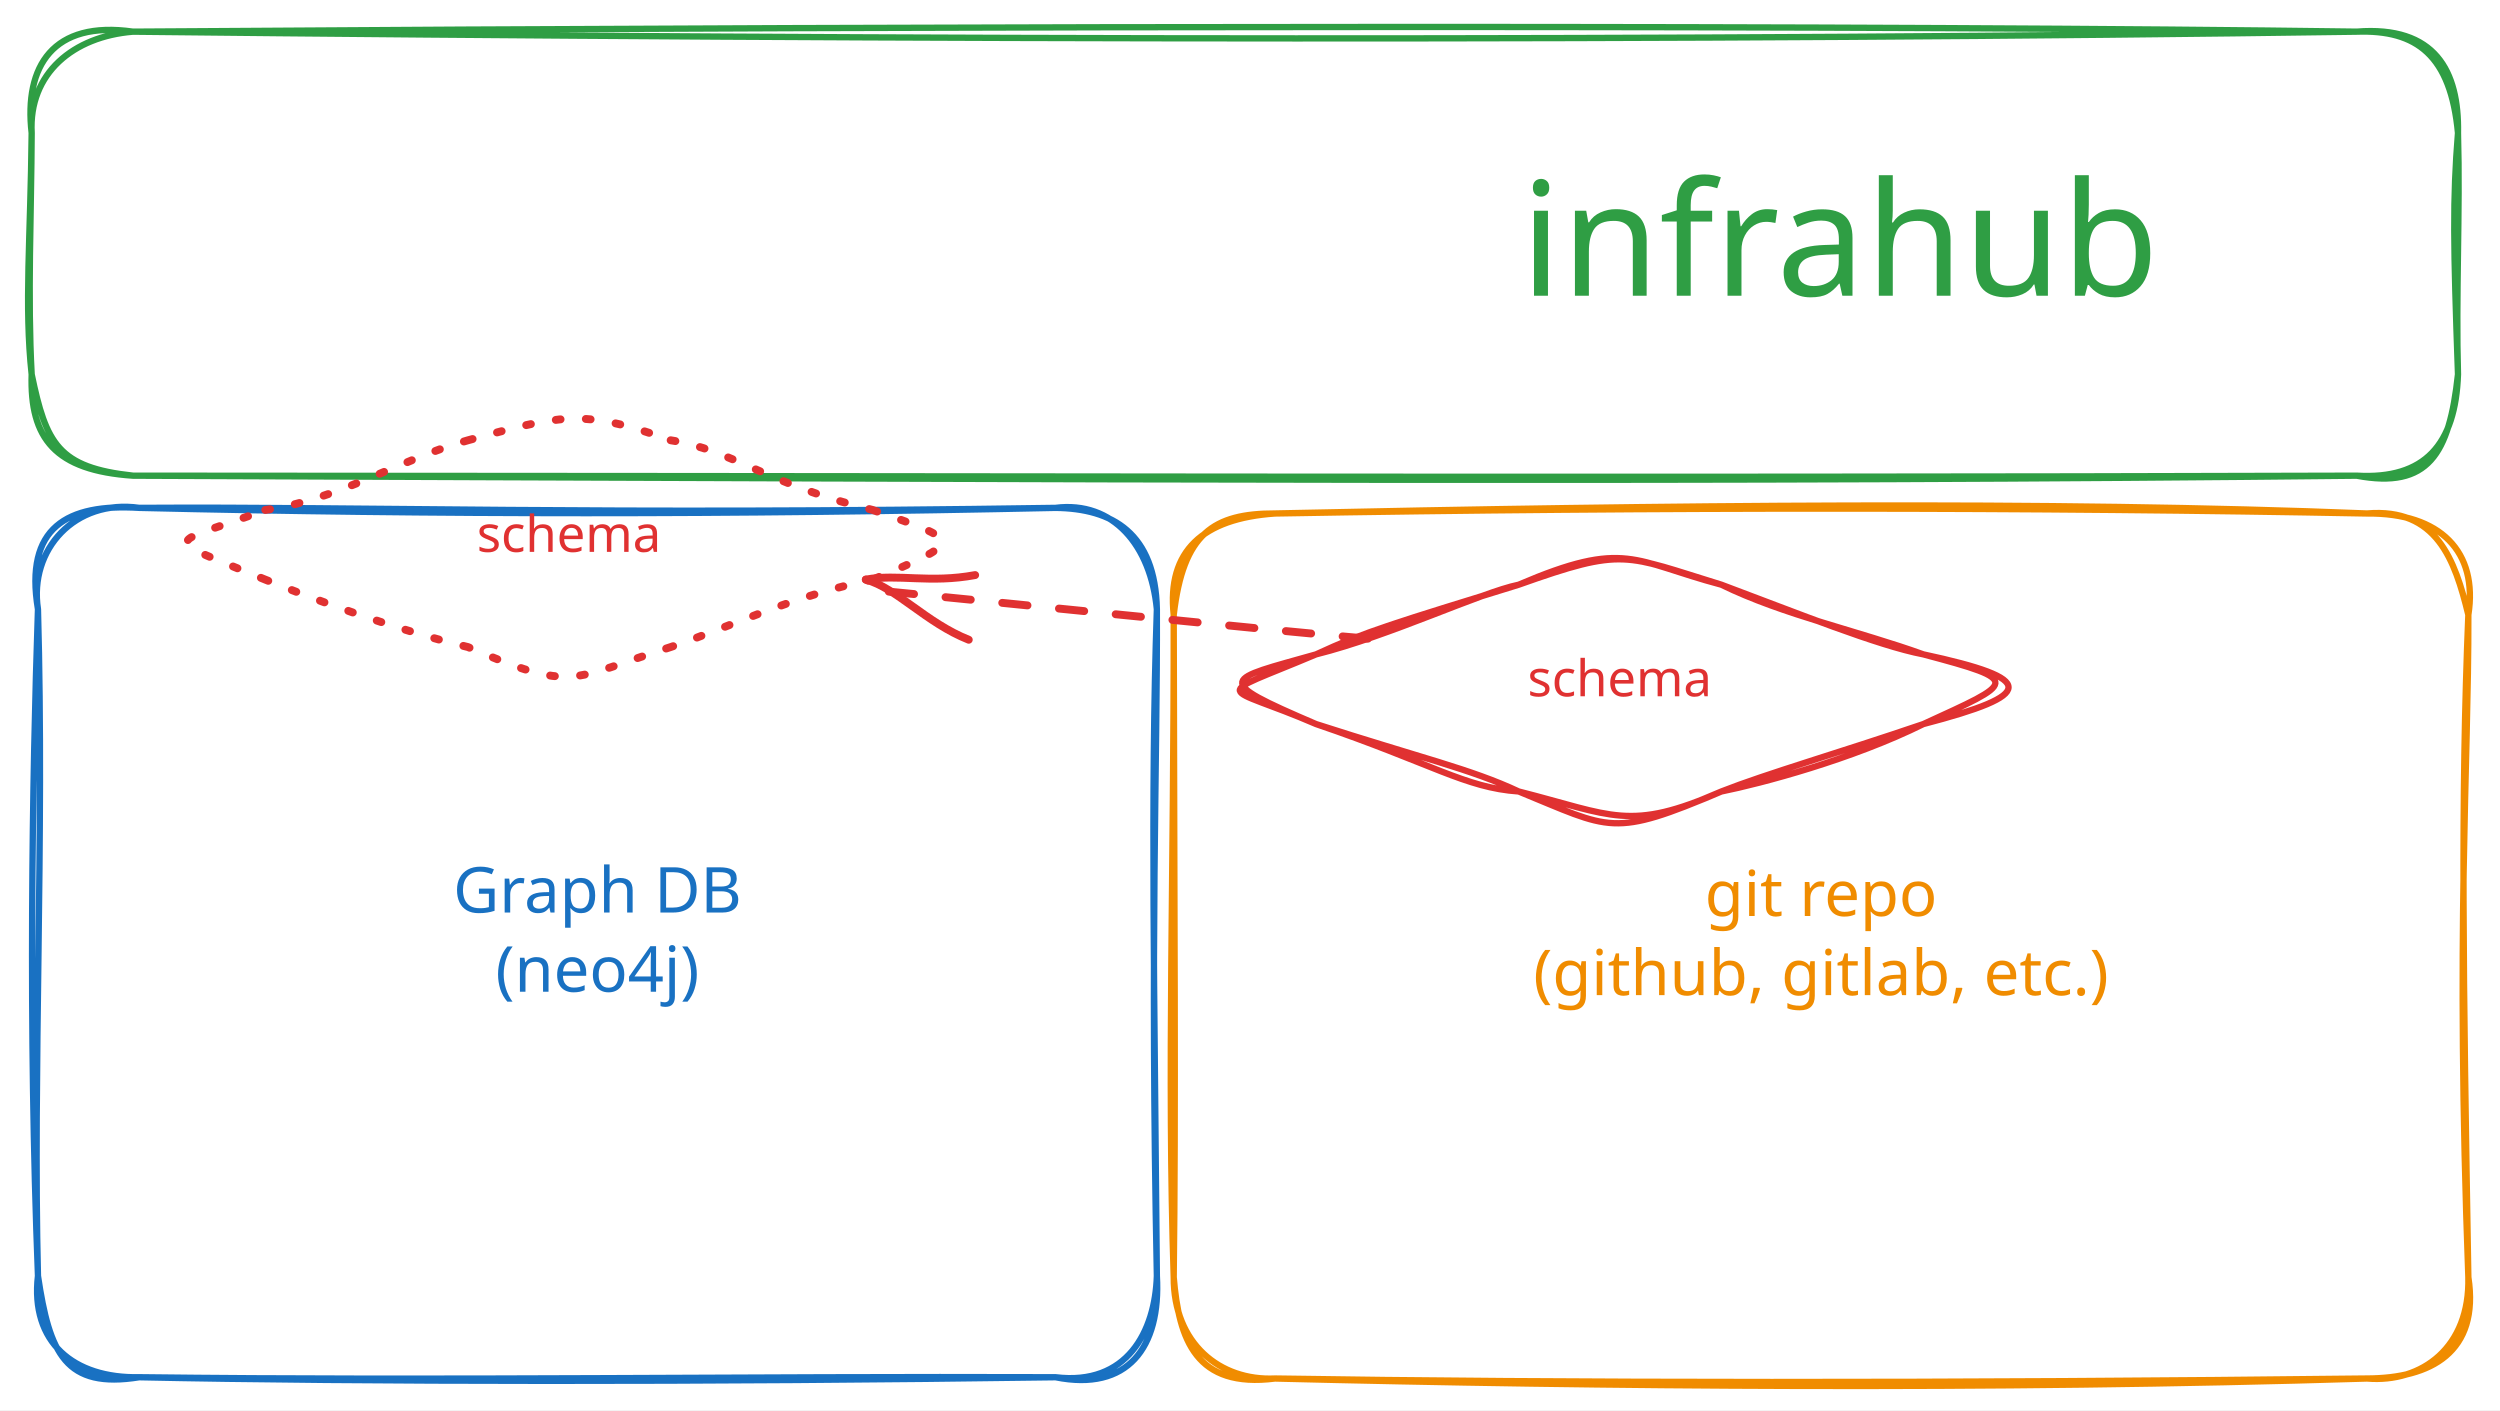
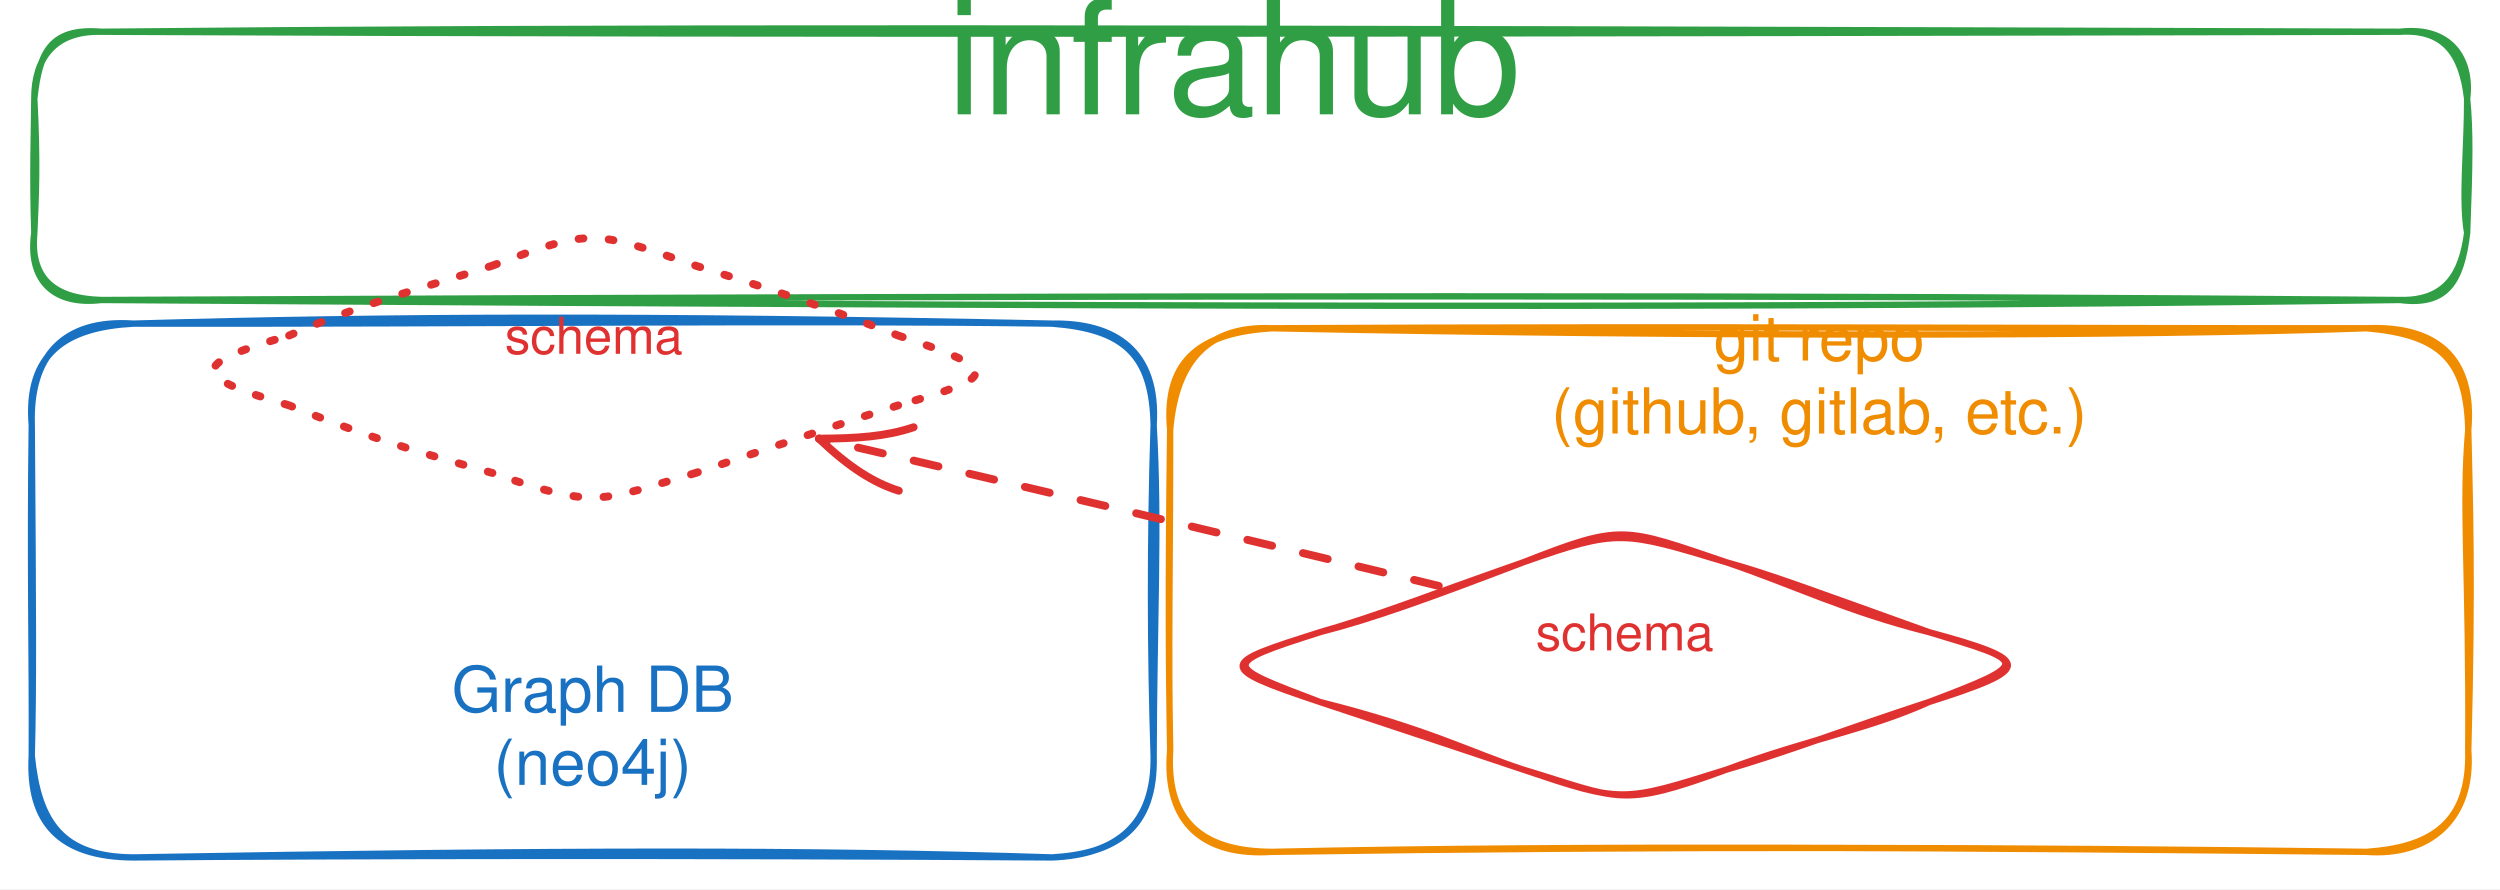
- <svg xmlns="http://www.w3.org/2000/svg" version="1.1" viewBox="0 0 789.395 445.273" width="789.395" height="445.273">
+ <svg xmlns="http://www.w3.org/2000/svg" version="1.1" viewBox="0 0 787.287 280.012" width="787.287" height="280.012">
  
-   eyJ2ZXJzaW9uIjoiMSIsImVuY29kaW5nIjoiYnN0cmluZyIsImNvbXByZXNzZWQiOnRydWUsImVuY29kZWQiOiJ4nM1aWW/bRlx1MDAxMH7Pr1x1MDAxMNSXXHUwMDE2iDd7XHUwMDFmXHUwMDAxilwilpP4iO3ESZMmbVx1MDAxMNDkWqJFkVxmSdmOi/z3zlK2SJ2WZamWXHUwMDFldOyhndn9vplvVvr3SaPRLH6ktvm80bRXvlx1MDAxN4VB5l02n7r2XHUwMDBim+VhXHUwMDEyQ1x1MDAxNy0/50k/88uRnaJI8+fPnvW8rGuLNPJ8iy7CvO9FedFcdTAwMGbCXHUwMDA0+UnvWVjYXv6Hez7yevb3NOlcdTAwMDVFhqpFtmxcdTAwMTBcdTAwMTZJNljLRrZn41wih2//XHUwMDFiPjdcdTAwMWH/ls816zLrXHUwMDE3XtyObDmh7KpcZlSEjLdcdTAwMWUlcWksoZpKzSRcdTAwMTHDXHUwMDExYb5cdTAwMDPrXHUwMDE1NoDuM7DZVj2uqXmF27q99fHoMN7Pf1xcyPZb9fZcZlfLnoVR9L74XHUwMDExlWblXHR4U/XlRZZ07acwKDq3+1ZrnzUrS/rtTmzzfGROknp+WPxwPmA8bFx1MDAxZOzB80bVclx1MDAwNZ80pYhcYkkrJ908zThcdTAwMTJcbjNSa1x1MDAxZljSSlwi2Hqw5JczrH1cXPPu1PO7bTAoXHUwMDBlhmOKzIvz1MvggKpxlzc+cqyR0sItzo178OGQjlxy253C+aRcdTAwMThcIkwqopXA7iErc2x5XGaEXHQhOJGsOkdnRLpcdTAwMTeUkPhabX5cdTAwMDZg2nNT4n5cdTAwMTTVdzBcdTAwMGVudvBcdTAwMTY6XHUwMDE1eNhNy8/KSzf+5Tjo6sBcdTAwMWJcdTAwMDFfYa8q12tIaZ/2949fftj/81vi+Vx1MDAwNbn4/CVcdTAwMGZcdTAwMGabw3E/b95V5vfTwFx1MDAxYlx1MDAwMI8oXCI4lUbCrlVnXHUwMDFlhXF33Lco8btcdTAwMTVWn9RcdTAwMWOZIMmInTV+SKln8UNcdTAwMWIp3LEsTo/pTm80PVxmNYhcdTAwMTJtiNJcXEpl1FxiTVxml1x1MDAwME89wOfaiEJcZkdSXHUwMDE4TbFcdTAwMTBScizpJFFcdTAwMDSeIFx1MDAwNlhrsDC181maXHUwMDE4I1x1MDAxZFx1MDAxM1xmmFx0Ui64wpqJe4C0siqJi/fhtTtcdTAwMTGKR1pfeb0wKk9v2FxcotdcdTAwMDEsLFx1MDAxYZlNk3/iX+Ftp3/6tFx1MDAwMa+RXHUwMDA3r7bw0W/NkVx1MDAxOS+isO0w3vTBXHUwMDEzm43Av1xiIdtcZlx1MDAwN/TCIKjnXHUwMDBmXHUwMDFmzPDC2GZ7i4T9JFx1MDAwYtth7EVcdTAwMWbubSXsl929PWKCasH41Mut63VxlM5l9tz0R1xiYTPzn1x1MDAxNFgqLnm1z3dcdTAwMTH89U4rv+pcdTAwMWP5b3bYXHUwMDFi0vNOd1x1MDAwYn7+drNcdM4lQYLLOn/dRKkp4oxcdMPmXHUwMDEwm55cdTAwMTnL+fLEVtKFXHUwMDBmrqTLv5DcqqNcdTAwMTjymnCMKKaEa86US5NVXHUwMDAwXHUwMDFh8lxcU1xyvcQ8Ulx1MDAwMpxDf4iPtMbeXHUwMDA35qj5SDbczEKyXHUwMDE0gnJImWphIF/yVqxx66DH84hcdTAwMWTtXHUwMDFkvklsnm46kFx1MDAxOVx1MDAxMkxM03JcdTAwMTQpI+dlKGJcdTAwMTTx6fJAZoIhhrHSZJ6UXHUwMDAzSUnIXHUwMDFjKSdcdTAwMDQmWFDGXHUwMDFlXHTIyym5wy0vyL9cdTAwMWO08F6bbFx1MDAxZreuqVx1MDAxMufJ4kpOaUmJwZytiiWzlFx1MDAxY+w7n0VcdTAwMTBcdTAwMDKo0Vx1MDAxY0IhW5gh093eaIZcYkNcdTAwMTDTQijOoPagtXA70HJcdTAwMDJcdTAwMDH6XHUwMDE04/NC/kOZYlx1MDAxNFx1MDAxMo5cdTAwMWaQWrXLLnqSKJNSjlx1MDAxMoK5YGRcdTAwMTUhfjkpt1xmSlx1MDAxZiblXmde2mnsbINIim3Cz9el3e6I9OPabY5Zq1x1MDAxMGtB6PWSOJjGX8Zm31RwoyXgXyxO395WO+yevLw+2k8+7p1GV58sPt1eKX2DpHDLr5K/XHUwMDE4slxm0WOirExxXHUwMDE4I37XfYWFbkaWpy5cdTAwMTVcdTAwMDIpNVx1MDAxNlx1MDAxZoas1VxuUW1wPfneXG40alx1MDAwNCfMiLXcUNB15bVvJ6mKgr347Fi+x1tXQUw+fSe1vPZ0+tdcdTAwMGUm78r04+uXuHv1LTuXu4fvWvLEdkdXuV3fy7Lk8n75knEhdJ1368iXVMpZfFOKg9aRZnG6Td/Mjc6WXHUwMDEyc0RcXMw3WFFcbiXKmKjkiCpD5+vKh1JOgFx0Slx1MDAxOMmZXHUwMDE4q9EqWTmRLaHwUMRcYr1cdTAwMDJcdTAwMTm5fLK8L0SnJUtcIkda5yTL3O/YnremXGZ5R6pcdTAwMTjPkOO2LJRcdTAwMTZcdFuOo2QmR42gWCmhXHUwMDE3v7xcYlrZ+cet75+9g91Lpa7Zu1x1MDAwZdnvbjZHXHKTiDGGXHJcdTAwMTRgoOBV5aybr6hEXHUwMDA2iipXlq3vXHUwMDEyg1x1MDAxOFxuh6qw5JpcdTAwMTh3YzKl9pNcdTAwMTRJTFx1MDAwNXP5cfolXHUwMDA2xlxcSq3No11WXHUwMDFhiFx1MDAxYUpcdTAwMDNrXHUwMDFmSFqBUVlb3FbCemTQXHUwMDFjXHUwMDBlhzH41umfLsviXCJJZ1F4xIVxvk6uu5iQ5UtcdTAwMGJZjsdbb0lcdTAwMGI1hoJkQ1x1MDAxN0+sXHUwMDA3Yutz67N3fPbm+sPRda/ovvprZ3ezSVx1MDAwYlx1MDAwMlx1MDAxNmFDxq5kyqTKJZSgev6l46PJWDeHME5XQNH/Ucb+dbLbPdk9j9snefru+F3SXHUwMDE1X16cPL6MdZejXHUwMDAyXHUwMDAyjqyzbi0yVqlZbCNcdTAwMDKElYGQZ1x1MDAxNqbb9N3caLpBbkTaUK6lmKZjlUFa4zVzbilcdTAwMWRLpPt1nHP5aELWgdRcdTAwMTWu91x1MDAwMelcdTAwMDZcdTAwMGLZO3LF/yFkXHUwMDA3UWJcdTAwMWFN2cxfL4g0oPOcNlmYpvPj1kpud7y8s9rbXHUwMDFkrVx1MDAxOYJqU1x1MDAxOWJcZkQmXFxcdKdcdTAwMDFPXHQyQFSjXHUwMDE1k5rUZP2quUqERswwKFx1MDAxZSRcdTAwMTaUaj3lipYwRI1cdTAwMDLBSoxkhNDa/zBur2y54Fx1MDAxYcY8VrJcXEttmlx1MDAxN15WbIdxXHUwMDEwxu1Rw27+hbVcYs/KIOD3nZVcdTAwMThIRFx0KCFS7rY2pjao7aXO5lx0V21cdTAwMWPcbcL8mnXEXHUwMDA0XCKoloxpTZiU7j9fXHUwMDEzNlBkJNQnXHUwMDFjXHUwMDA0m6FgJ1dcdTAwMTNGRV5etJJeL3R3nm+TMC7Gt7Tcu1x1MDAxN47+XHUwMDFk602cNzhV71x1MDAxYo9cdTAwMTOp+8ZRXHUwMDExVL1rVEQqP1xm3399OnX01myEXHUwMDBmuifAXX3jk/qr0zjlXHUwMDFhTS9N31x1MDAxN4Cy4YlcdTAwMDDaw+Am+leONi9Ce7k9ycdfzsqHU0/llrpcdTAwMDBlS+j/fPLzPyhrXHUwMDBiXCIifQ==
+   eyJ2ZXJzaW9uIjoiMSIsImVuY29kaW5nIjoiYnN0cmluZyIsImNvbXByZXNzZWQiOnRydWUsImVuY29kZWQiOiJ4nNVaaW/bRlx1MDAxMP2eXyEoX1ogZvY+XHUwMDAyXHUwMDE0RSyn8Vx1MDAxMduJkyZN2lwioMm1RItXSMpXkf/eWdpcdTAwMTYpUrJlVXJUWdCxu+TO7syb92atf550Ot3iMjXdXHUwMDE3na658Nww8DP3vPvMtp+ZLFx1MDAwZpJcdTAwMTi6SPk9T0aZV45cdTAwMWNcdTAwMTRFmr94/jxys6Ep0tD1jHNcdTAwMTbkIzfMi5FcdTAwMWYkjpdEz4PCRPmv9vXAjcwvaVx1MDAxMvlF5lSTbFx1MDAxOD8okux6Llx1MDAxM5rIxEVcdTAwMGV3/1x1MDAxM753Ov+UrzXrMuNcdTAwMTVu3Fx1MDAwZk15QdlVM5Bj2Ww+SOLSWkxcdTAwMDVDTFxiTcYjgnxcdTAwMGImLIxcdTAwMGbdJ2C0qXpsU/ec9WKFentcdTAwMTHLQ3qws/8mMXlazXtcdTAwMTKE4fviMiztylx1MDAxM1hO1ZdcdTAwMTdZMjSfXHUwMDAyv1x1MDAxONxuXFytfdZVWTLqXHUwMDBmYpPb9eNxa5K6XlBcXNo2hMat15vwolO1XFzANyawQ7XkXHUwMDA0a0lcdTAwMDRcdTAwMTeEj7vtXHKkwo7S8CdcdTAwMTSG7Vx1MDAxME3DeklcYq5cdTAwMDDDnsL12COVaceuN+yDfbE/XHUwMDFlU2RunKduXHUwMDA2XHUwMDBlq8ad3yyZcupQhGBCwrR9sPGQgVx0+oPCLkcoXHUwMDA3aUFcdTAwMTTRXHUwMDFjbGLVkNyUTpFMw1MrNe6wJqQ7flx1MDAxOSB/V57IILR27Fx1MDAxNfEoXGbr21x1MDAxOfs323lcdTAwMWJIVSjRm5bv1Vx1MDAxYe34V81cdTAwMTCsh+FEKFx1MDAxNuaiWngtbPY3XFw//7LXQzt9vHnYu1wikp8m3fG47zefKvNHqe9eRyGWmGvOwYOktlx1MDAxYmFcdTAwMTBcdTAwMGaba1x1MDAwYlx1MDAxM29YXHUwMDA17pPaQlqQmbCzjlx1MDAxNqXxLLRwcFx1MDAwYqFcdTAwMTKLucEyfdWPXHUwMDA0XHUwMDE2slx1MDAxMFi4plx1MDAwZVdcdTAwMWONwTKBXHUwMDE1iEhHa06Ellx1MDAxMjyCxMqwomBcIsItVHhcdTAwMWIkTDRRQTBGjFOM9X+HxURHK/6XXHUwMDE5opVVSVxcvFx1MDAwZq6sO1ximmj9zY2C8HLCnWXswv69ztx00Nna/Cv+KTZcdDv9uTsx5GVcdTAwMTj0bUh3PTDdZFx1MDAxM9FeXHUwMDA0QDXjXHUwMDAxx0lRJFE1wIN53SA22c48KT/Jgn5cdTAwMTC74Yf7zYJcdTAwMWQx2+NM52BeXHUwMDBij9zYXutcXHwncu8kO1xcXHUwMDBm8CbZSYWYpFxczk92XHUwMDE3qK/6XHUwMDFiXHUwMDFmXHUwMDBm9uPd/PJM9N/KtydovclOYVxybKaJxvCClWxyXHUwMDFkMFx1MDAxMOeIYY4sfGdz3Vx0Ulx1MDAxZUKL45ch5UjFMWSQO7iOga2IXHUwMDAw2UnMgOtoXHUwMDBi1tZjXGbxWs79P7Bd/3i0e/jqw+7vX1x1MDAxM9cr8NnnL3mw/yC2Y5gyIevAWVx1MDAwNdtBXHUwMDE0iJlw0eBcdTAwMTeE6Vx1MDAwM+AyfdlrTXeaaocwqVx0g+Qg2nBRj1x1MDAwNFx1MDAxNyyRg5RUdpK5XGJcdTAwMGZcdTAwMGKpNeLw/IGEx1xiXHUwMDA2KfBohNdcdTAwMGaKTmbSXHUwMDA0mFx1MDAwNT5cdTAwMGVGx8868Fx1MDAxZbrwblxuz1mY/4oknUl+91BAk/zmN3H1XFzIXHUwMDE0bzbfgpsgXCJcdTAwMTlVtIaP+8D9equXX1xmXHUwMDBlvDdb9Fxyjtzj7YKdvl1vLmSCOFx1MDAwNFGKXHUwMDE0RryNbqG0o6HOkqBcdTAwMWHxnYVcdTAwMWY50YaxxdEthXAgocuy+ERcYlU8N0a4Ylx1MDAwZZNEXHUwMDBizK5Vb7XiXHUwMDFiwHNcdTAwMDWZiKpaqf64THin7sWsRlx1MDAxM/+RrPzAjZLYn1x1MDAxNtKyJu9b6lx1MDAwZVxcyeFv7oCONvrB8OjV1cFu8nHnOLz4ZNDx5lJcdTAwMDPaXHUwMDA3XW2WXHUwMDFh0Vx1MDAxYyOH2TCgN+dcYlxyvuLEXHUwMDExXGZJJpFEtN7bjGhcdTAwMDPdXHUwMDE0L1x1MDAxZdGEc0dK0GZUTqErJVx1MDAxZNKgsvHpXHUwMDA1JVx1MDAxMDGrOb0gq9JzX49SXHUwMDE5+jvxyaF4jzYu/Fx1MDAxOH/6hmt67tn0215fvC3Sj69foeHF1+xUbO+/64kjM5yc5XZ+N8uS84fpRMQhq6xcXCdiNPNUXHUwMDA0I0hMXGLylppcdTAwMWJ507dzrXWiXHUwMDAw4FGlIHczpVxiXHUwMDAwr6FcdTAwMTMh4Fx1MDAwNUVWXHLxleKOXHUwMDBiXHUwMDA3kVx1MDAxOajDymmdXHUwMDE2csYgaVx1MDAwMnf8SJX40Fx1MDAxOJ2mXHUwMDEya1x1MDAxNeA9KjH3XHUwMDA2JnJcdTAwMTfVglHg+3U91ZCD95BGU1x1MDAwZTZtmUv0Yb5cdTAwMTBIRc3JzZNLXHUwMDAxjFx1MDAwMcE5P0T9Xnb6cePbZ3dv+1xcyiv6boB3h+ut9iTTXHUwMDBl01IwRrHQVFZ3KSGKqIMkxKLSoKNYrWpZttjDXG45WoI1lCiB4aWNVC5cdTAwMWSuXHUwMDE5pVx1MDAxY8y0pyNVoX9b3UFcdTAwMWFh9lxcpFrijzjOfKCsm4ZbbutaYsXI9TGQmlx1MDAxOHRcdTAwMDeMg1x1MDAxONZcdTAwMDZcdTAwMDXUXG6KuoklNCHbnne+Sk0sKmp5XHKWTW5cdTAwMDXcKiE4qfL6fcDd41x1MDAxYp97n93DkzdXXHUwMDFmXHUwMDBlrqJi+NtcdTAwMWZb2+tcclxc0Fx1MDAwZlx1MDAwZdIg4FtcdTAwMTWaYkB3XFxZmKyflIVJobBcdTAwMDT3LFx1MDAwMaOPqGX/ONpcdTAwMWVcdTAwMWVtn8b9ozx9d/guXHUwMDE58i8vj9ZCyy63jJxFk7pWXCI24CZcdKRkptX8h1wi0zdzrZWstmgjjJUnXHUwMDFlXHK4XHUwMDAxc1x0hVaMt4dKWCzs/1x1MDAxMVx1MDAxOFx1MDAxMz9Swy6FXHUwMDBi10TD3kNcdTAwMTGPoWGvk8NcdTAwMTR0YlwiZ/5ahVwiTpRk86Pz7my1lFx1MDAxM1x1MDAxZTdcdTAwMWYs94RHI+ZQJjDRjFNV/7FBiVBcdTAwMDHgxVx1MDAwNEQsgVxcxejqUIq1cGBcdTAwMWU7iZRYysqO6p9cdTAwMTKWN4FcdTAwMDRt2Ys0q5+fXiNXYVx0d1x1MDAxMMtcdTAwMTCxXHUwMDBiXHUwMDEx5Epq0rxws2IziP0g7k9cdTAwMWF280OteUBWZlx1MDAwMG9krURcdTAwMGXhXHUwMDA0g/rBXGJ2XHUwMDE5PKtrg/puam1uLdXE/v0m3F2rTpiAXHUwMDAxWYKC2MRUQOwp0rKBOFogxFx1MDAxOIg0TcBOJltGhW5e9JIoXG7sqefbJIiL5paWe/fSYn9g3Ja/YVH1vmaSSO1cdTAwMWQnhU/1qVPBqPwy/vz3s6mjN2bGd9nbXG7t6n5P6u9W1ZQzdN00fV9AjI39XHUwMDAxsVx1MDAxZfg3ib9aZvcsMOebbSw+PSlcdTAwMWZWL5VcdTAwMWJqk5MpXHUwMDAz//uT7/9cdTAwMDIgPVx1MDAxMVx1MDAxZSJ9
  <defs>
    <style class="style-fonts">
      @font-face {
        font-family: "Virgil";
        src: url("https://file%2B.vscode-resource.vscode-cdn.net/Users/pete/.vscode/extensions/pomdtr.excalidraw-editor-3.7.4/public//dist/excalidraw-assets/Virgil.woff2");
      }
      @font-face {
        font-family: "Cascadia";
        src: url("https://file%2B.vscode-resource.vscode-cdn.net/Users/pete/.vscode/extensions/pomdtr.excalidraw-editor-3.7.4/public//dist/excalidraw-assets/Cascadia.woff2");
      }
      @font-face {
        font-family: "Assistant";
        src: url("https://file%2B.vscode-resource.vscode-cdn.net/Users/pete/.vscode/extensions/pomdtr.excalidraw-editor-3.7.4/public//dist/excalidraw-assets/Assistant-Regular.woff2");
      }
    </style>
  </defs>
-   <rect x="0" y="0" width="789.395" height="445.273" fill="#ffffff" />
-   <g stroke-linecap="round" transform="translate(370.6094 162.1367) rotate(0 204.3926 136.5684)">
-     <path d="M32 0 C154.76 -2.69, 277.43 -3.99, 376.79 0 M32 0 C152.53 -2.15, 273.9 -1.96, 376.79 0 M376.79 0 C400.05 -0.26, 411.91 12.17, 408.79 32 M376.79 0 C398.74 -1.83, 404.52 14.44, 408.79 32 M408.79 32 C408.89 80.55, 404.71 130.61, 408.79 241.14 M408.79 32 C406.4 90.24, 407.13 145.4, 408.79 241.14 M408.79 241.14 C409.38 263.34, 394.15 274.58, 376.79 273.14 M408.79 241.14 C412.42 264.88, 396.91 273.11, 376.79 273.14 M376.79 273.14 C256.44 276.83, 134.99 275.68, 32 273.14 M376.79 273.14 C247.78 274.66, 119.48 274.56, 32 273.14 M32 273.14 C14.62 273.99, -0.06 262.13, 0 241.14 M32 273.14 C7.05 276.3, 1.63 261.02, 0 241.14 M0 241.14 C0.67 187.3, 0.17 128.71, 0 32 M0 241.14 C-2.12 176.09, 0.08 114.27, 0 32 M0 32 C-2.16 11.86, 9.09 1.57, 32 0 M0 32 C2.98 6.19, 12.6 -0.01, 32 0" stroke="#f08c00" stroke-width="2" fill="none" />
+   <rect x="0" y="0" width="787.287" height="280.012" fill="#ffffff" />
+   <g stroke-linecap="round" transform="translate(10 101.916) rotate(0 176.6504 84.04814)">
+     <path d="M32 0 C139.24 0.15, 244.36 -1.1, 321.3 0 M32 0 C111.96 -2.28, 192.49 -2.66, 321.3 0 M321.3 0 C344.18 1.77, 352.87 9.91, 353.3 32 M321.3 0 C341 -0.32, 354.8 8.41, 353.3 32 M353.3 32 C352.12 68.81, 352.25 103.84, 353.3 136.1 M353.3 32 C355.13 63.55, 353.38 95.18, 353.3 136.1 M353.3 136.1 C353.88 159.31, 341.2 166.92, 321.3 168.1 M353.3 136.1 C353.7 157.77, 341.64 167.3, 321.3 168.1 M321.3 168.1 C245.43 165.65, 166.66 165.74, 32 168.1 M321.3 168.1 C210.42 167.36, 98.71 167.55, 32 168.1 M32 168.1 C8.69 167.97, -1.13 157.08, 0 136.1 M32 168.1 C9.32 167.97, 2.09 156.84, 0 136.1 M0 136.1 C0.18 107.14, -0.59 76.21, 0 32 M0 136.1 C0.57 114.08, 0.42 92.46, 0 32 M0 32 C-1.84 9.38, 10.61 1.17, 32 0 M0 32 C-0.71 10.26, 9.95 -1.51, 32 0" stroke="#1971c2" stroke-width="2" fill="none" />
  </g>
-   <g transform="translate(477.672 273.7051) rotate(0 97.32991 25)">
-     <text x="97.33" y="0" font-family="Virgil, Segoe UI Emoji" font-size="20px" fill="#f08c00" text-anchor="middle" style="white-space: pre;" direction="ltr" dominant-baseline="text-before-edge">git repo</text>
-     <text x="97.33" y="25" font-family="Virgil, Segoe UI Emoji" font-size="20px" fill="#f08c00" text-anchor="middle" style="white-space: pre;" direction="ltr" dominant-baseline="text-before-edge">(github, gitlab, etc.)</text>
+   <g transform="translate(142.1875 219.0123) rotate(0 44.46289 23)">
+     <text x="44.463" y="0" font-family="Helvetica, Segoe UI Emoji" font-size="20px" fill="#1971c2" text-anchor="middle" style="white-space: pre;" direction="ltr" dominant-baseline="text-before-edge">Graph DB</text>
+     <text x="44.463" y="23" font-family="Helvetica, Segoe UI Emoji" font-size="20px" fill="#1971c2" text-anchor="middle" style="white-space: pre;" direction="ltr" dominant-baseline="text-before-edge">(neo4j)</text>
  </g>
-   <g stroke-linecap="round" transform="translate(10 10) rotate(0 383.0674 70.10107)">
-     <path d="M32 0 C281.13 2.71, 527.98 2.96, 734.13 0 M32 0 C311.75 -1.97, 590.57 -2, 734.13 0 M734.13 0 C753.11 -0.69, 763.86 7.46, 766.13 32 M734.13 0 C758.9 -1.98, 766.51 12.39, 766.13 32 M766.13 32 C764.43 53.09, 764.7 67.37, 766.13 108.2 M766.13 32 C766.82 56.81, 765.41 83.86, 766.13 108.2 M766.13 108.2 C765.36 130.36, 755.69 141.5, 734.13 140.2 M766.13 108.2 C763.4 133.58, 756.67 144.44, 734.13 140.2 M734.13 140.2 C496.67 140.97, 261.71 140.25, 32 140.2 M734.13 140.2 C539.88 142.33, 344.98 141.51, 32 140.2 M32 140.2 C7.4 138.53, -0.63 128.52, 0 108.2 M32 140.2 C8.4 137.66, 4.54 130.12, 0 108.2 M0 108.2 C-2.36 86.5, -0.33 65.08, 0 32 M0 108.2 C-1.34 83.73, -0.11 57.7, 0 32 M0 32 C-1.03 13.08, 13.25 1.5, 32 0 M0 32 C-2.43 10.84, 6.76 -3.62, 32 0" stroke="#2f9e44" stroke-width="2" fill="none" />
+   <g stroke-linecap="round" transform="translate(368.5018 103.3721) rotate(0 204.3926 82.44511)">
+     <path d="M32 0 C168.76 2.75, 305.92 2.54, 376.79 0 M32 0 C163.68 -0.66, 295.17 0.09, 376.79 0 M376.79 0 C398.36 -0.85, 410.76 8.81, 408.79 32 M376.79 0 C399.89 2.03, 408.29 9.8, 408.79 32 M408.79 32 C406.68 56, 409.14 77.39, 408.79 132.89 M408.79 32 C409.27 55.04, 410.22 78.11, 408.79 132.89 M408.79 132.89 C410.43 154.86, 396.26 166.33, 376.79 164.89 M408.79 132.89 C409.45 156.39, 396.47 163.53, 376.79 164.89 M376.79 164.89 C266.88 163.45, 157.59 163.03, 32 164.89 M376.79 164.89 C253.3 163.65, 130.14 162.72, 32 164.89 M32 164.89 C10.78 166.27, -1.96 156.09, 0 132.89 M32 164.89 C8.39 164.75, -1.3 153.82, 0 132.89 M0 132.89 C-0.45 108.24, -0.66 82.7, 0 32 M0 132.89 C-0.65 102.66, 0.01 73.9, 0 32 M0 32 C1.87 9.86, 12.23 -0.81, 32 0 M0 32 C-2.11 9.19, 10.6 1.34, 32 0" stroke="#f08c00" stroke-width="2" fill="none" />
  </g>
-   <g stroke-linecap="round" transform="translate(11.98828 160.3633) rotate(0 176.6504 137.2559)">
-     <path d="M32 0 C104.16 -0.45, 174.74 2.22, 321.3 0 M32 0 C125.56 2.21, 217.96 2.23, 321.3 0 M321.3 0 C339.49 -2.29, 351.37 11.81, 353.3 32 M321.3 0 C339.37 0.19, 352.8 8.01, 353.3 32 M353.3 32 C351.29 92.01, 352.54 150.67, 353.3 242.51 M353.3 32 C353.48 82.31, 351.13 133.92, 353.3 242.51 M353.3 242.51 C352.76 260.14, 343.84 277.3, 321.3 274.51 M353.3 242.51 C354.62 265.29, 343.97 279.08, 321.3 274.51 M321.3 274.51 C223.64 274.16, 128.44 275.69, 32 274.51 M321.3 274.51 C210.67 276.08, 100.93 275.98, 32 274.51 M32 274.51 C8.65 278.26, 3.65 267.08, 0 242.51 M32 274.51 C11.19 274.95, -2.43 263.46, 0 242.51 M0 242.51 C-1.61 177.17, 2.04 105.86, 0 32 M0 242.51 C-3.09 163.19, -1.8 85.72, 0 32 M0 32 C-2.91 13.1, 11.76 -2.89, 32 0 M0 32 C-4.32 6.11, 9.17 -1.4, 32 0" stroke="#1971c2" stroke-width="2" fill="none" />
+   <g transform="translate(487.8504 108.3721) rotate(0 85.04395 23)">
+     <text x="85.044" y="0" font-family="Helvetica, Segoe UI Emoji" font-size="20px" fill="#f08c00" text-anchor="middle" style="white-space: pre;" direction="ltr" dominant-baseline="text-before-edge">git repo</text>
+     <text x="85.044" y="23" font-family="Helvetica, Segoe UI Emoji" font-size="20px" fill="#f08c00" text-anchor="middle" style="white-space: pre;" direction="ltr" dominant-baseline="text-before-edge">(github, gitlab, etc.)</text>
  </g>
-   <g transform="translate(139.8387 272.6191) rotate(0 48.79997 25)">
-     <text x="48.8" y="0" font-family="Virgil, Segoe UI Emoji" font-size="20px" fill="#1971c2" text-anchor="middle" style="white-space: pre;" direction="ltr" dominant-baseline="text-before-edge">Graph DB</text>
-     <text x="48.8" y="25" font-family="Virgil, Segoe UI Emoji" font-size="20px" fill="#1971c2" text-anchor="middle" style="white-space: pre;" direction="ltr" dominant-baseline="text-before-edge">(neo4j)</text>
+   <g stroke-linecap="round" transform="translate(10.80579 10) rotate(0 383.0674 42.23648)">
+     <path d="M21.12 0 C178.25 -1.52, 336.54 -1.26, 745.02 0 M21.12 0 C254.15 1.05, 487.47 0.52, 745.02 0 M745.02 0 C761.07 -1.86, 767.68 8.81, 766.13 21.12 M745.02 0 C758.6 -0.87, 764.5 6.72, 766.13 21.12 M766.13 21.12 C766.21 35.73, 764.29 52.9, 766.13 63.35 M766.13 21.12 C767.11 31.06, 766.97 41.26, 766.13 63.35 M766.13 63.35 C764.27 78.87, 759.68 86.36, 745.02 84.47 M766.13 63.35 C764.48 76.08, 759.5 84.81, 745.02 84.47 M745.02 84.47 C558.91 82.93, 373.62 82.94, 21.12 84.47 M745.02 84.47 C584.66 86.66, 424.88 87.16, 21.12 84.47 M21.12 84.47 C5.08 86.34, -1.98 77.31, 0 63.35 M21.12 84.47 C5.74 84.07, -1.35 77.31, 0 63.35 M0 63.35 C-0.61 45.34, -0.08 31.02, 0 21.12 M0 63.35 C0.48 52.34, 1.06 41.66, 0 21.12 M0 21.12 C1.57 6.23, 5.2 -1.29, 21.12 0 M0 21.12 C-0.07 8.38, 6.33 -0.41, 21.12 0" stroke="#2f9e44" stroke-width="2" fill="none" />
  </g>
-   <g stroke-linecap="round" transform="translate(51.77148 128.0234) rotate(0 127.8887 43.64453)">
-     <path d="M160 11 C179.21 13.9, 190.73 25.08, 223.78 33 M223.78 33 C252.65 43.07, 252.81 42.64, 223.78 55 M223.78 55 C198.85 59.95, 178.56 70, 160 76.29 M160 76.29 C127.72 86.55, 129.81 90.84, 96 76.29 M96 76.29 C72.98 70.78, 46.86 61.02, 32 55 M32 55 C-2.62 40.7, 0.76 44.72, 32 33 M32 33 C54.57 30.03, 75.77 16.48, 96 11 M96 11 C124.75 3.2, 131.71 0.68, 160 11" stroke="#e03131" stroke-width="2.5" fill="none" stroke-dasharray="1.5 8" />
+   <g stroke-linecap="round" transform="translate(59.05786 72.65778) rotate(0 127.8887 43.64453)">
+     <path d="M160 11 C182.95 18.17, 204.36 25.29, 223.78 33 M223.78 33 C257.58 44.24, 254.93 45.97, 223.78 55 M223.78 55 C210.31 59.21, 196.12 64.1, 160 76.29 M160 76.29 C129.31 85.33, 128.9 87.78, 96 76.29 M96 76.29 C78.27 71.12, 63 67.49, 32 55 M32 55 C0.06 45.64, 0.63 42.14, 32 33 M32 33 C54.3 23.04, 79.89 16.33, 96 11 M96 11 C127.14 -0.69, 127.3 -0.45, 160 11" stroke="#e03131" stroke-width="2.5" fill="none" stroke-dasharray="1.5 8" />
  </g>
-   <g transform="translate(152.5722 161.8457) rotate(0 27.08798 10)">
-     <text x="27.088" y="0" font-family="Virgil, Segoe UI Emoji" font-size="16px" fill="#e03131" text-anchor="middle" style="white-space: pre;" direction="ltr" dominant-baseline="text-before-edge">schema</text>
+   <g transform="translate(158.9905 107.28) rotate(0 28.01172 9.2)">
+     <text x="28.012" y="0" font-family="Helvetica, Segoe UI Emoji" font-size="16px" fill="#e03131" text-anchor="middle" style="white-space: pre;" direction="ltr" dominant-baseline="text-before-edge">schema</text>
  </g>
-   <g transform="translate(484.7862 54.52148) rotate(0 96.12853 31.30127)">
-     <text x="96.129" y="0" font-family="Virgil, Segoe UI Emoji" font-size="50.082px" fill="#2f9e44" text-anchor="middle" style="white-space: pre;" direction="ltr" dominant-baseline="text-before-edge">infrahub</text>
+   <g transform="translate(298.1001 23.09244) rotate(0 90.48875 28.79717)">
+     <text x="90.489" y="0" font-family="Helvetica, Segoe UI Emoji" font-size="50.082px" fill="#2f9e44" text-anchor="middle" style="white-space: pre;" direction="ltr" dominant-baseline="text-before-edge">infrahub</text>
  </g>
-   <g stroke-linecap="round" transform="translate(383.5449 173.625) rotate(0 127.8887 43.64453)">
-     <path d="M160 11 C179.65 20.61, 203.46 25.66, 223.78 33 M160 11 C184.16 20.02, 209.33 30.24, 223.78 33 M223.78 33 C255.3 41.38, 252.86 41.65, 223.78 55 M223.78 33 C259.89 40.76, 259.36 45.72, 223.78 55 M223.78 55 C201.28 66.18, 172.46 73.78, 160 76.29 M223.78 55 C197.63 63.93, 174.27 70.66, 160 76.29 M160 76.29 C130.97 89.08, 125.66 83.81, 96 76.29 M160 76.29 C125.28 91.06, 125.25 88.23, 96 76.29 M96 76.29 C78.99 75.11, 68.8 67.52, 32 55 M96 76.29 C81.07 69.25, 64.56 65.52, 32 55 M32 55 C-1.39 40.71, 3.32 41.14, 32 33 M32 55 C1.97 42, -2.07 47.39, 32 33 M32 33 C55.46 27.14, 84.12 13.41, 96 11 M32 33 C47.37 25.83, 57.95 22.77, 96 11 M96 11 C129.45 -0.9, 129.26 1.58, 160 11 M96 11 C129.77 -3.48, 132.07 3.6, 160 11" stroke="#e03131" stroke-width="2" fill="none" />
+   <g stroke-linecap="round" transform="translate(383.6943 166.0756) rotate(0 127.8887 43.64453)">
+     <path d="M160 11 C180.86 18.02, 197.32 26.34, 223.78 33 M160 11 C173.15 14.61, 185.86 19.4, 223.78 33 M223.78 33 C257.08 42.04, 256.67 44.49, 223.78 55 M223.78 33 C254.83 42.35, 256.83 42.5, 223.78 55 M223.78 55 C204.55 63.7, 185.84 66.63, 160 76.29 M223.78 55 C199.4 62.93, 176.58 71.58, 160 76.29 M160 76.29 C127.14 86.6, 127.3 86.83, 96 76.29 M160 76.29 C126.46 88.6, 126.49 85.48, 96 76.29 M96 76.29 C79.31 70.85, 66.47 63.66, 32 55 M96 76.29 C70.47 67.7, 45.27 59.45, 32 55 M32 55 C1.82 43.49, -0.31 43.29, 32 33 M32 55 C-1.73 43.78, 0.78 42.9, 32 33 M32 33 C48.72 28.71, 65.9 22.48, 96 11 M32 33 C48.77 28.29, 65.09 21.82, 96 11 M96 11 C127.38 -1.31, 127.52 0.03, 160 11 M96 11 C126.05 0.41, 127.34 1.19, 160 11" stroke="#e03131" stroke-width="2" fill="none" />
  </g>
-   <g transform="translate(484.3456 207.4473) rotate(0 27.08798 10)">
-     <text x="27.088" y="0" font-family="Virgil, Segoe UI Emoji" font-size="16px" fill="#e03131" text-anchor="middle" style="white-space: pre;" direction="ltr" dominant-baseline="text-before-edge">schema</text>
+   <g transform="translate(483.6269 200.6979) rotate(0 28.01172 9.2)">
+     <text x="28.012" y="0" font-family="Helvetica, Segoe UI Emoji" font-size="16px" fill="#e03131" text-anchor="middle" style="white-space: pre;" direction="ltr" dominant-baseline="text-before-edge">schema</text>
  </g>
  <g stroke-linecap="round">
-     <g transform="translate(432.3579 199.5545) rotate(0 -79.19654 -6.648834)">
-       <path d="M-0.44 2.11 C-26.94 -0.06, -130.49 -10.78, -156.52 -13.21" stroke="#e03131" stroke-width="2.5" fill="none" stroke-dasharray="8 10" />
+     <g transform="translate(452.9486 185.0291) rotate(0 -98.10417 -22.88655)">
+       <path d="M0.14 -0.51 C-32.3 -8.5, -162.45 -39.52, -195.02 -46.89" stroke="#e03131" stroke-width="2.5" fill="none" stroke-dasharray="8 10" />
    </g>
-     <g transform="translate(432.3579 199.5545) rotate(0 -79.19654 -6.648834)">
-       <path d="M-124.45 -17.97 C-138.68 -15.31, -148.89 -18.42, -158.97 -16.54" stroke="#e03131" stroke-width="2.5" fill="none" />
+     <g transform="translate(452.9486 185.0291) rotate(0 -98.10417 -22.88655)">
+       <path d="M-165.24 -50.48 C-174.12 -47.5, -183.19 -46.95, -195.02 -46.89" stroke="#e03131" stroke-width="2.5" fill="none" />
    </g>
-     <g transform="translate(432.3579 199.5545) rotate(0 -79.19654 -6.648834)">
-       <path d="M-126.47 2.45 C-139.88 -2.85, -149.31 -13.92, -158.97 -16.54" stroke="#e03131" stroke-width="2.5" fill="none" />
+     <g transform="translate(452.9486 185.0291) rotate(0 -98.10417 -22.88655)">
+       <path d="M-169.9 -30.49 C-177.7 -32.93, -185.51 -37.79, -195.02 -46.89" stroke="#e03131" stroke-width="2.5" fill="none" />
    </g>
  </g>
  <mask />
</svg>
